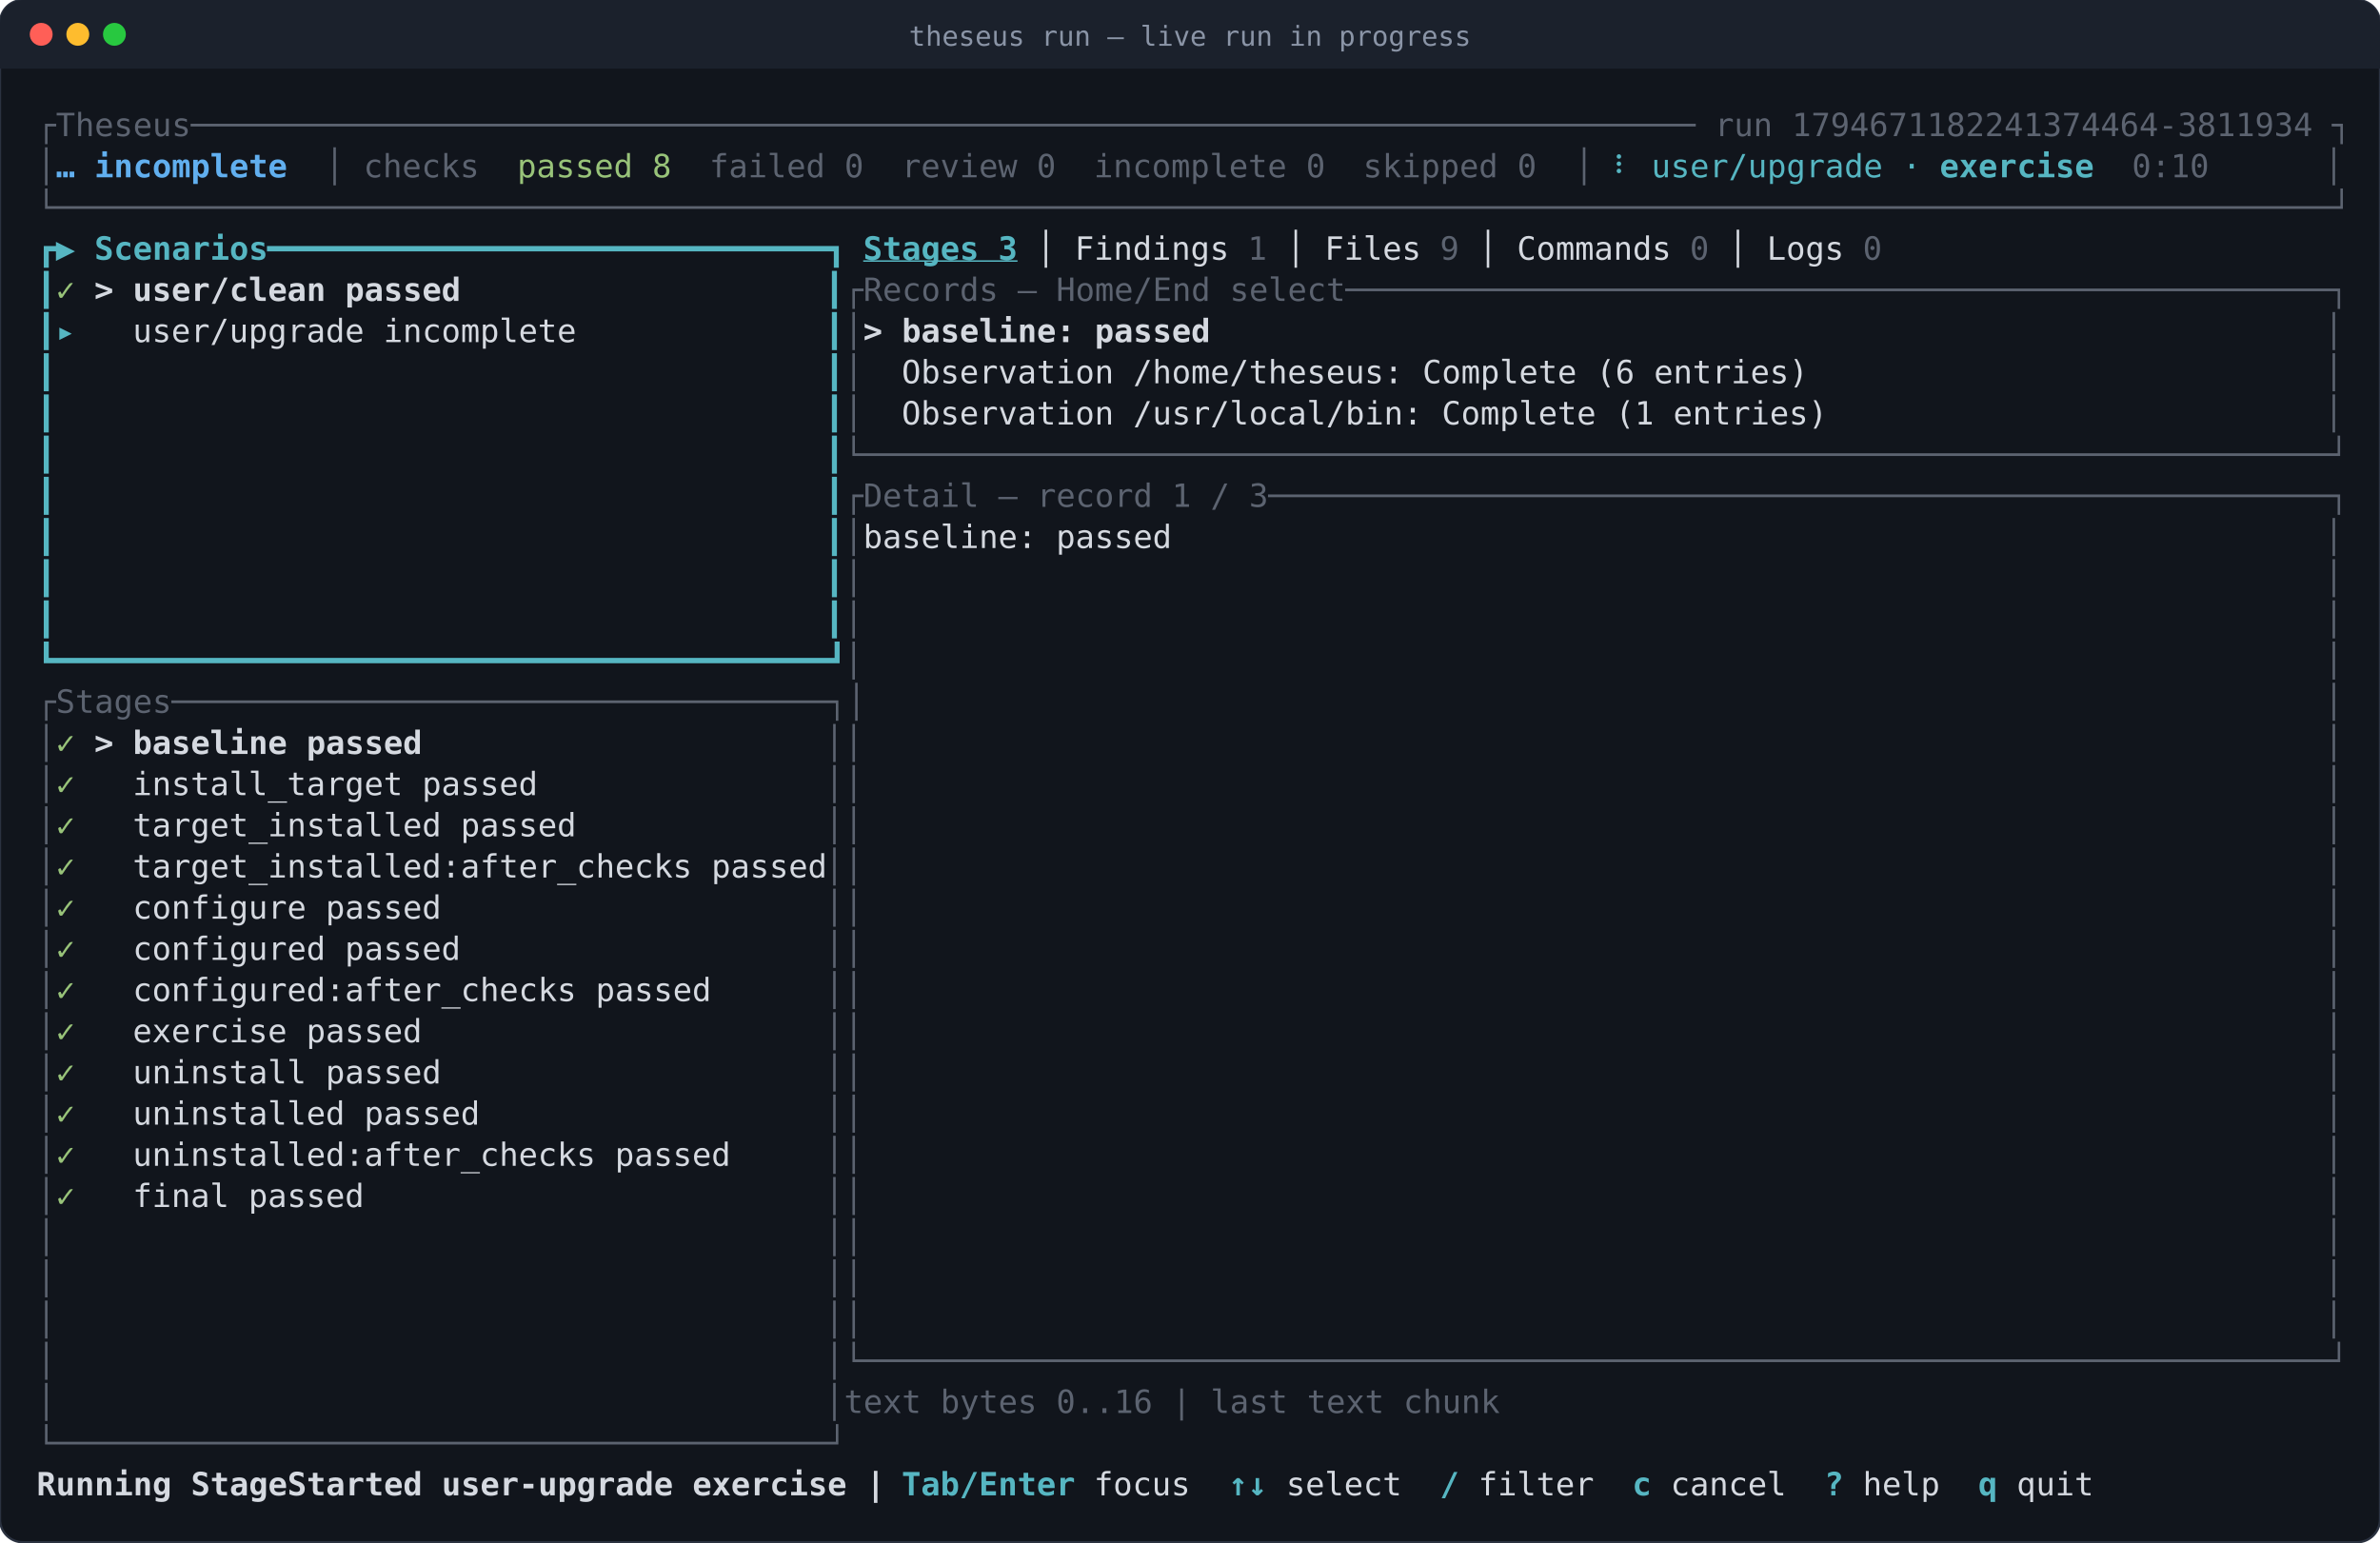
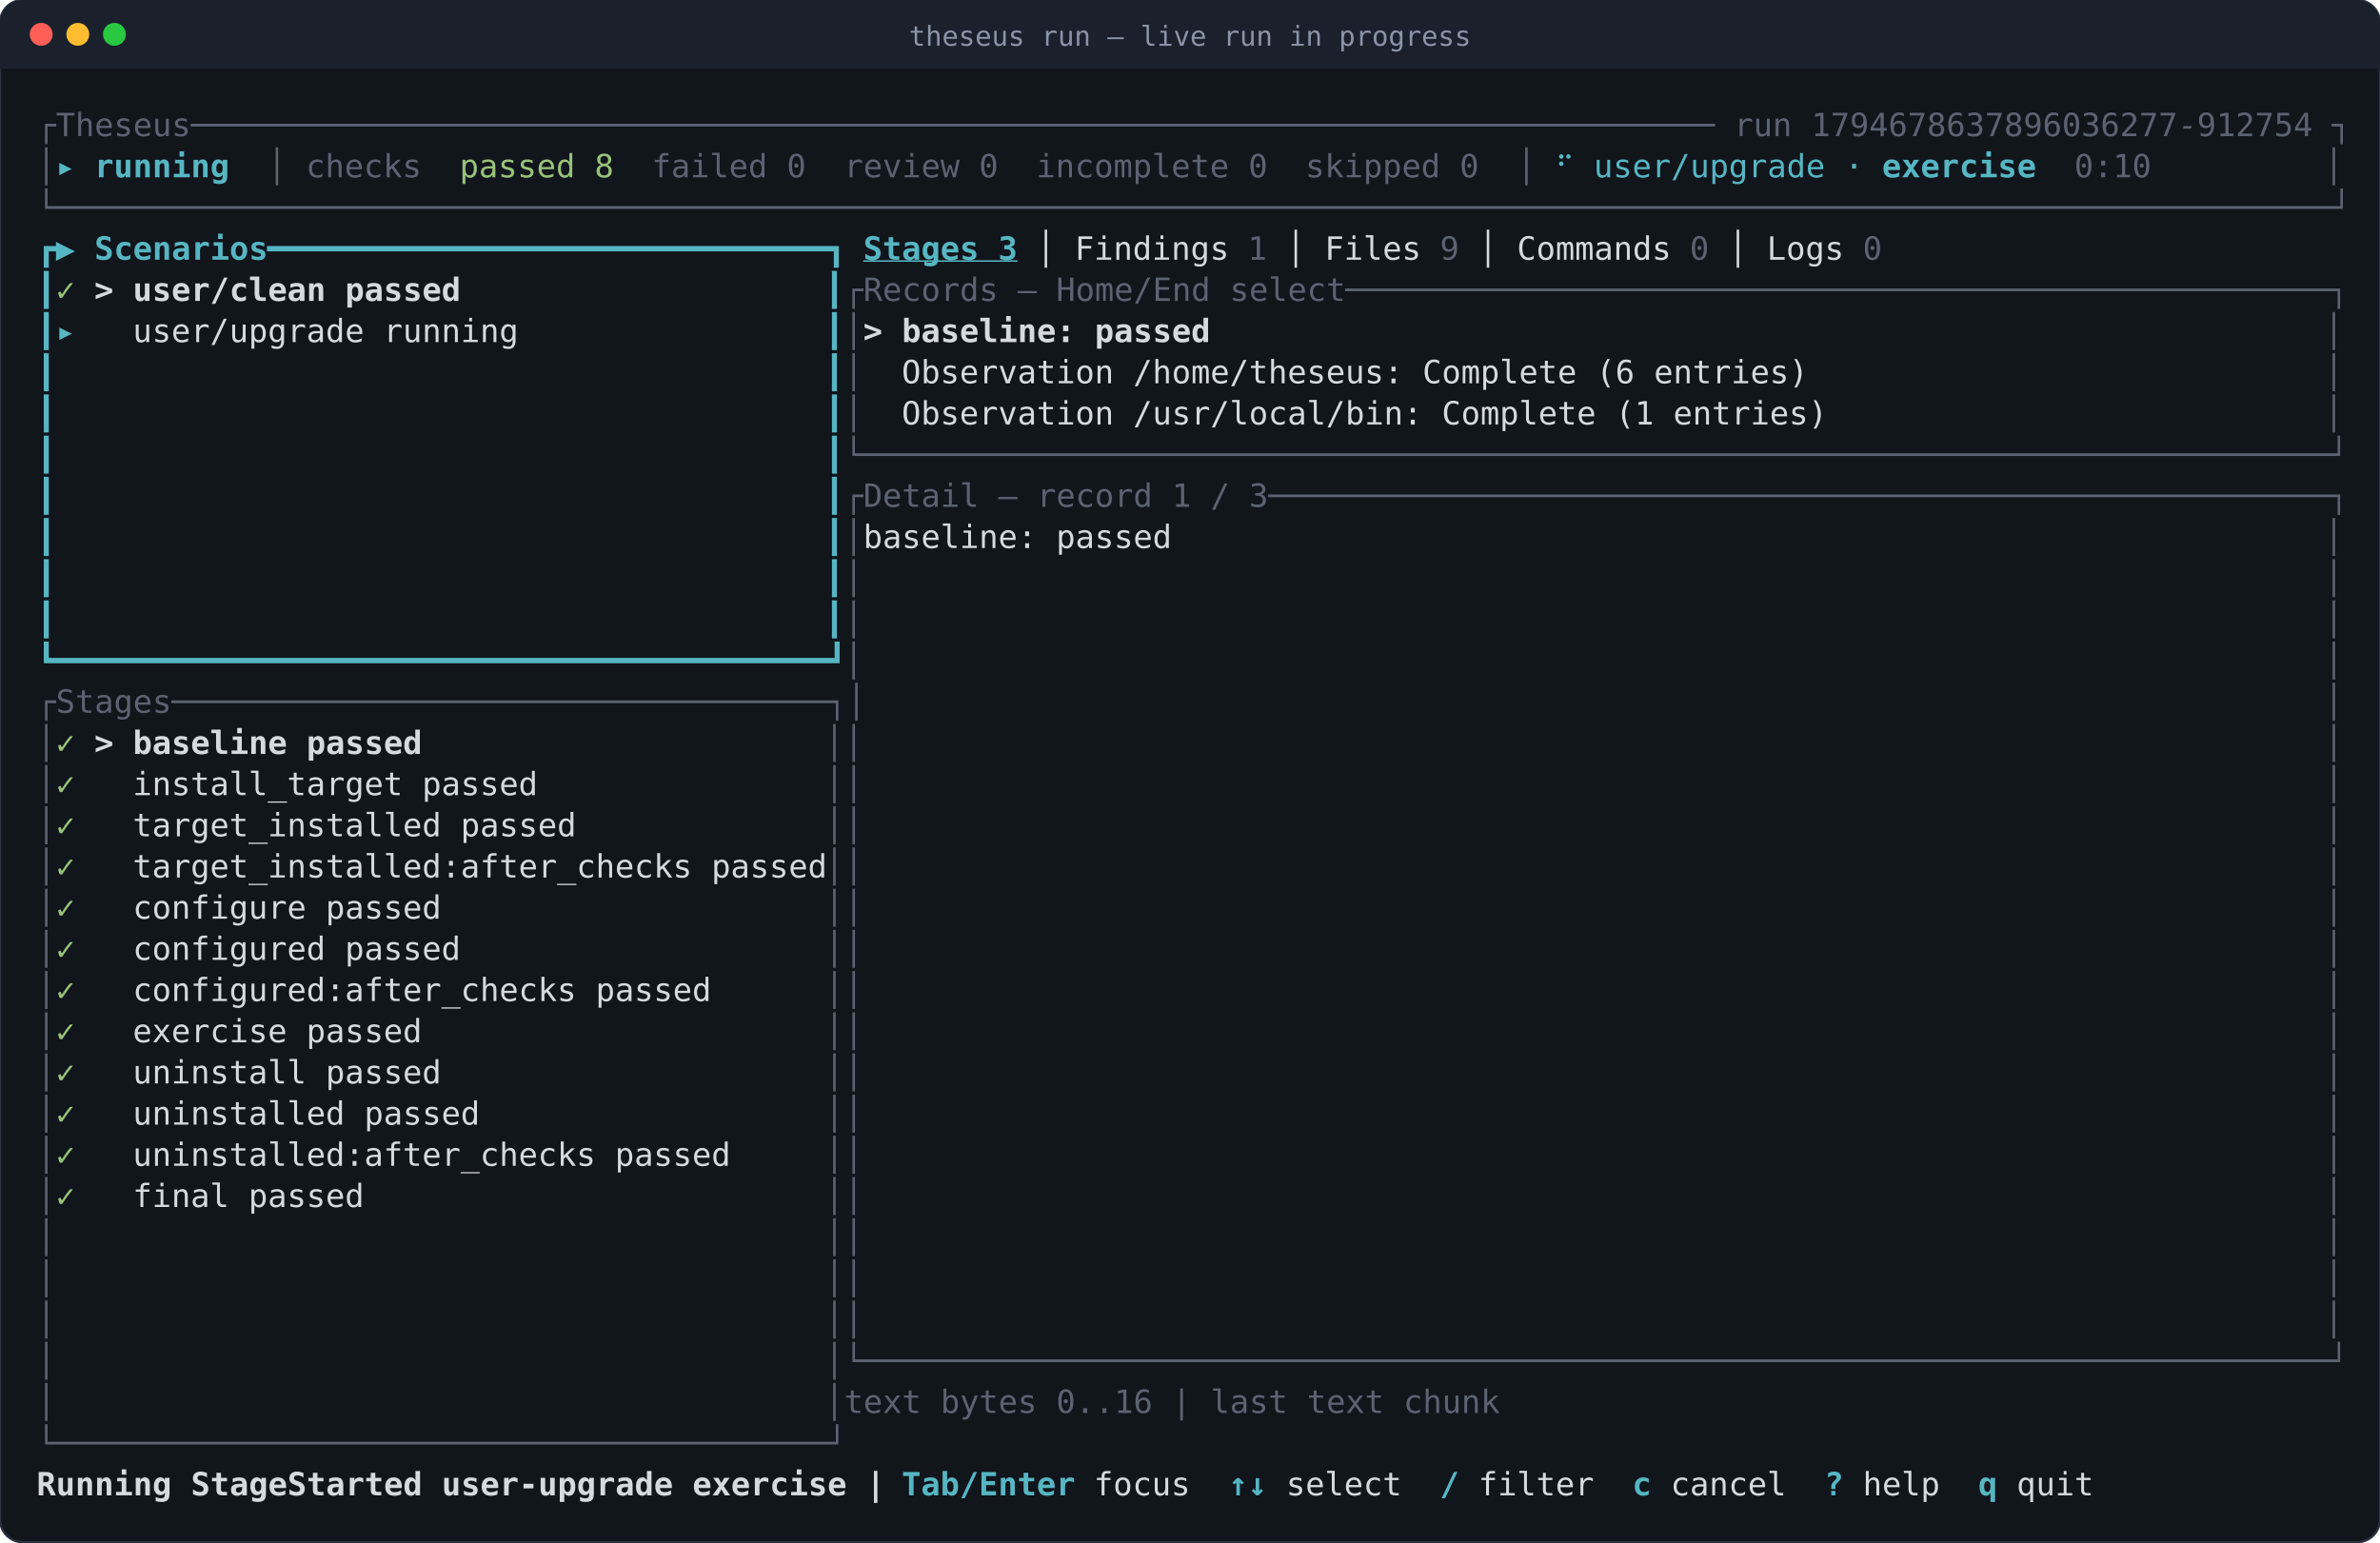
<svg xmlns="http://www.w3.org/2000/svg" width="1040" height="674" viewBox="0 0 1040 674" role="img" aria-label="theseus run — live run in progress">
-   <style>text{font-family:ui-monospace, 'SFMono-Regular', 'DejaVu Sans Mono', Menlo, Consolas, 'Liberation Mono', monospace;font-size:14px;white-space:pre}.c0{fill:#5c6370}.c1{fill:#61afef;font-weight:bold}.c2{fill:#98c379}.c3{fill:#56b6c2}.c4{fill:#56b6c2;font-weight:bold}.c5{fill:#56b6c2;font-weight:bold;text-decoration:underline}.c6{fill:#d5d9e0}.c7{fill:#d5d9e0;font-weight:bold}</style>
+   <style>text{font-family:ui-monospace, 'SFMono-Regular', 'DejaVu Sans Mono', Menlo, Consolas, 'Liberation Mono', monospace;font-size:14px;white-space:pre}.c0{fill:#5c6370}.c1{fill:#56b6c2;font-weight:bold}.c2{fill:#98c379}.c3{fill:#56b6c2}.c4{fill:#56b6c2;font-weight:bold;text-decoration:underline}.c5{fill:#d5d9e0}.c6{fill:#d5d9e0;font-weight:bold}</style>
  <rect width="1040" height="674" rx="10" fill="#11151c" stroke="#2b3240" />
  <path d="M0 10a10 10 0 0 1 10-10h1020a10 10 0 0 1 10 10v20H0z" fill="#1b212c" />
  <circle cx="18" cy="15" r="5" fill="#ff5f57" />
  <circle cx="34" cy="15" r="5" fill="#febc2e" />
  <circle cx="50" cy="15" r="5" fill="#28c840" />
  <text x="520" y="20" text-anchor="middle" style="font-size:12px;fill:#8a94a6">theseus run — live run in progress</text>
  <text y="59.5">
-     <tspan x="16" textLength="1008" class="c0">┌Theseus────────────────────────────────────────────────────────────────────────────── run 1794671182241374464-3811934 ┐</tspan>
+     <tspan x="16" textLength="1008" class="c0">┌Theseus─────────────────────────────────────────────────────────────────────────────── run 1794678637896036277-912754 ┐</tspan>
  </text>
  <text y="77.5">
    <tspan x="16" textLength="8.4" class="c0">│</tspan>
-     <tspan x="24.4" textLength="100.8" class="c1">… incomplete</tspan>
-     <tspan x="142" textLength="67.2" class="c0">│ checks</tspan>
-     <tspan x="226" textLength="67.2" class="c2">passed 8</tspan>
-     <tspan x="310" textLength="67.2" class="c0">failed 0</tspan>
-     <tspan x="394" textLength="67.2" class="c0">review 0</tspan>
-     <tspan x="478" textLength="100.8" class="c0">incomplete 0</tspan>
-     <tspan x="595.6" textLength="75.6" class="c0">skipped 0</tspan>
-     <tspan x="688" textLength="8.4" class="c0">│</tspan>
-     <tspan x="704.8" textLength="134.4" class="c3">⠇ user/upgrade ·</tspan>
-     <tspan x="847.6" textLength="67.2" class="c4">exercise</tspan>
-     <tspan x="931.6" textLength="33.6" class="c0">0:10</tspan>
+     <tspan x="24.4" textLength="75.6" class="c1">▸ running</tspan>
+     <tspan x="116.8" textLength="67.2" class="c0">│ checks</tspan>
+     <tspan x="200.8" textLength="67.2" class="c2">passed 8</tspan>
+     <tspan x="284.8" textLength="67.2" class="c0">failed 0</tspan>
+     <tspan x="368.8" textLength="67.2" class="c0">review 0</tspan>
+     <tspan x="452.8" textLength="100.8" class="c0">incomplete 0</tspan>
+     <tspan x="570.4" textLength="75.6" class="c0">skipped 0</tspan>
+     <tspan x="662.8" textLength="8.4" class="c0">│</tspan>
+     <tspan x="679.6" textLength="134.4" class="c3">⠋ user/upgrade ·</tspan>
+     <tspan x="822.4" textLength="67.2" class="c1">exercise</tspan>
+     <tspan x="906.4" textLength="33.6" class="c0">0:10</tspan>
    <tspan x="1015.6" textLength="8.4" class="c0">│</tspan>
  </text>
  <text y="95.5">
    <tspan x="16" textLength="1008" class="c0">└──────────────────────────────────────────────────────────────────────────────────────────────────────────────────────┘</tspan>
  </text>
  <text y="113.5">
    <tspan x="16" textLength="8.4" class="c3">┏</tspan>
-     <tspan x="24.4" textLength="92.4" class="c4">▶ Scenarios</tspan>
+     <tspan x="24.4" textLength="92.4" class="c1">▶ Scenarios</tspan>
    <tspan x="116.8" textLength="252" class="c3">━━━━━━━━━━━━━━━━━━━━━━━━━━━━━┓</tspan>
-     <tspan x="377.2" textLength="67.2" class="c5">Stages 3</tspan>
-     <tspan x="452.8" textLength="84" class="c6">│ Findings</tspan>
+     <tspan x="377.2" textLength="67.2" class="c4">Stages 3</tspan>
+     <tspan x="452.8" textLength="84" class="c5">│ Findings</tspan>
    <tspan x="545.2" textLength="8.4" class="c0">1</tspan>
-     <tspan x="562" textLength="58.8" class="c6">│ Files</tspan>
+     <tspan x="562" textLength="58.8" class="c5">│ Files</tspan>
    <tspan x="629.2" textLength="8.4" class="c0">9</tspan>
-     <tspan x="646" textLength="84" class="c6">│ Commands</tspan>
+     <tspan x="646" textLength="84" class="c5">│ Commands</tspan>
    <tspan x="738.4" textLength="8.4" class="c0">0</tspan>
-     <tspan x="755.2" textLength="50.4" class="c6">│ Logs</tspan>
+     <tspan x="755.2" textLength="50.4" class="c5">│ Logs</tspan>
    <tspan x="814" textLength="8.4" class="c0">0</tspan>
  </text>
  <text y="131.5">
    <tspan x="16" textLength="8.4" class="c3">┃</tspan>
    <tspan x="24.4" textLength="8.4" class="c2">✓</tspan>
-     <tspan x="41.2" textLength="159.6" class="c7">&gt; user/clean passed</tspan>
+     <tspan x="41.2" textLength="159.6" class="c6">&gt; user/clean passed</tspan>
    <tspan x="360.4" textLength="8.4" class="c3">┃</tspan>
    <tspan x="368.8" textLength="655.2" class="c0">┌Records — Home/End select───────────────────────────────────────────────────┐</tspan>
  </text>
  <text y="149.5">
    <tspan x="16" textLength="16.8" class="c3">┃▸</tspan>
-     <tspan x="58" textLength="193.2" class="c6">user/upgrade incomplete</tspan>
-     <tspan x="360.4" textLength="8.4" class="c3">┃</tspan>
-     <tspan x="368.8" textLength="8.4" class="c0">│</tspan>
-     <tspan x="377.2" textLength="151.2" class="c7">&gt; baseline: passed</tspan>
+     <tspan x="58" textLength="168" class="c5">user/upgrade running</tspan>
+     <tspan x="360.4" textLength="8.4" class="c3">┃</tspan>
+     <tspan x="368.8" textLength="8.4" class="c0">│</tspan>
+     <tspan x="377.2" textLength="151.2" class="c6">&gt; baseline: passed</tspan>
    <tspan x="1015.6" textLength="8.4" class="c0">│</tspan>
  </text>
  <text y="167.5">
    <tspan x="16" textLength="8.4" class="c3">┃</tspan>
    <tspan x="360.4" textLength="8.4" class="c3">┃</tspan>
    <tspan x="368.8" textLength="8.4" class="c0">│</tspan>
-     <tspan x="394" textLength="394.8" class="c6">Observation /home/theseus: Complete (6 entries)</tspan>
+     <tspan x="394" textLength="394.8" class="c5">Observation /home/theseus: Complete (6 entries)</tspan>
    <tspan x="1015.6" textLength="8.4" class="c0">│</tspan>
  </text>
  <text y="185.5">
    <tspan x="16" textLength="8.4" class="c3">┃</tspan>
    <tspan x="360.4" textLength="8.4" class="c3">┃</tspan>
    <tspan x="368.8" textLength="8.4" class="c0">│</tspan>
-     <tspan x="394" textLength="403.2" class="c6">Observation /usr/local/bin: Complete (1 entries)</tspan>
+     <tspan x="394" textLength="403.2" class="c5">Observation /usr/local/bin: Complete (1 entries)</tspan>
    <tspan x="1015.6" textLength="8.4" class="c0">│</tspan>
  </text>
  <text y="203.5">
    <tspan x="16" textLength="8.4" class="c3">┃</tspan>
    <tspan x="360.4" textLength="8.4" class="c3">┃</tspan>
    <tspan x="368.8" textLength="655.2" class="c0">└────────────────────────────────────────────────────────────────────────────┘</tspan>
  </text>
  <text y="221.5">
    <tspan x="16" textLength="8.4" class="c3">┃</tspan>
    <tspan x="360.4" textLength="8.4" class="c3">┃</tspan>
    <tspan x="368.8" textLength="655.2" class="c0">┌Detail — record 1 / 3───────────────────────────────────────────────────────┐</tspan>
  </text>
  <text y="239.5">
    <tspan x="16" textLength="8.4" class="c3">┃</tspan>
    <tspan x="360.4" textLength="8.4" class="c3">┃</tspan>
    <tspan x="368.8" textLength="8.4" class="c0">│</tspan>
-     <tspan x="377.2" textLength="134.4" class="c6">baseline: passed</tspan>
+     <tspan x="377.2" textLength="134.4" class="c5">baseline: passed</tspan>
    <tspan x="1015.6" textLength="8.4" class="c0">│</tspan>
  </text>
  <text y="257.5">
    <tspan x="16" textLength="8.4" class="c3">┃</tspan>
    <tspan x="360.4" textLength="8.4" class="c3">┃</tspan>
    <tspan x="368.8" textLength="8.4" class="c0">│</tspan>
    <tspan x="1015.6" textLength="8.4" class="c0">│</tspan>
  </text>
  <text y="275.5">
    <tspan x="16" textLength="8.4" class="c3">┃</tspan>
    <tspan x="360.4" textLength="8.4" class="c3">┃</tspan>
    <tspan x="368.8" textLength="8.4" class="c0">│</tspan>
    <tspan x="1015.6" textLength="8.4" class="c0">│</tspan>
  </text>
  <text y="293.5">
    <tspan x="16" textLength="352.8" class="c3">┗━━━━━━━━━━━━━━━━━━━━━━━━━━━━━━━━━━━━━━━━┛</tspan>
    <tspan x="368.8" textLength="8.4" class="c0">│</tspan>
    <tspan x="1015.6" textLength="8.4" class="c0">│</tspan>
  </text>
  <text y="311.5">
    <tspan x="16" textLength="361.2" class="c0">┌Stages──────────────────────────────────┐│</tspan>
    <tspan x="1015.6" textLength="8.4" class="c0">│</tspan>
  </text>
  <text y="329.5">
    <tspan x="16" textLength="8.4" class="c0">│</tspan>
    <tspan x="24.4" textLength="8.4" class="c2">✓</tspan>
-     <tspan x="41.2" textLength="142.8" class="c7">&gt; baseline passed</tspan>
+     <tspan x="41.2" textLength="142.8" class="c6">&gt; baseline passed</tspan>
    <tspan x="360.4" textLength="16.8" class="c0">││</tspan>
    <tspan x="1015.6" textLength="8.4" class="c0">│</tspan>
  </text>
  <text y="347.5">
    <tspan x="16" textLength="8.4" class="c0">│</tspan>
    <tspan x="24.4" textLength="8.4" class="c2">✓</tspan>
-     <tspan x="58" textLength="176.4" class="c6">install_target passed</tspan>
+     <tspan x="58" textLength="176.4" class="c5">install_target passed</tspan>
    <tspan x="360.4" textLength="16.8" class="c0">││</tspan>
    <tspan x="1015.6" textLength="8.4" class="c0">│</tspan>
  </text>
  <text y="365.5">
    <tspan x="16" textLength="8.4" class="c0">│</tspan>
    <tspan x="24.4" textLength="8.4" class="c2">✓</tspan>
-     <tspan x="58" textLength="193.2" class="c6">target_installed passed</tspan>
+     <tspan x="58" textLength="193.2" class="c5">target_installed passed</tspan>
    <tspan x="360.4" textLength="16.8" class="c0">││</tspan>
    <tspan x="1015.6" textLength="8.4" class="c0">│</tspan>
  </text>
  <text y="383.5">
    <tspan x="16" textLength="8.4" class="c0">│</tspan>
    <tspan x="24.4" textLength="8.4" class="c2">✓</tspan>
-     <tspan x="58" textLength="302.4" class="c6">target_installed:after_checks passed</tspan>
+     <tspan x="58" textLength="302.4" class="c5">target_installed:after_checks passed</tspan>
    <tspan x="360.4" textLength="16.8" class="c0">││</tspan>
    <tspan x="1015.6" textLength="8.4" class="c0">│</tspan>
  </text>
  <text y="401.5">
    <tspan x="16" textLength="8.4" class="c0">│</tspan>
    <tspan x="24.4" textLength="8.4" class="c2">✓</tspan>
-     <tspan x="58" textLength="134.4" class="c6">configure passed</tspan>
+     <tspan x="58" textLength="134.4" class="c5">configure passed</tspan>
    <tspan x="360.4" textLength="16.8" class="c0">││</tspan>
    <tspan x="1015.6" textLength="8.4" class="c0">│</tspan>
  </text>
  <text y="419.5">
    <tspan x="16" textLength="8.4" class="c0">│</tspan>
    <tspan x="24.4" textLength="8.4" class="c2">✓</tspan>
-     <tspan x="58" textLength="142.8" class="c6">configured passed</tspan>
+     <tspan x="58" textLength="142.8" class="c5">configured passed</tspan>
    <tspan x="360.4" textLength="16.8" class="c0">││</tspan>
    <tspan x="1015.6" textLength="8.4" class="c0">│</tspan>
  </text>
  <text y="437.5">
    <tspan x="16" textLength="8.4" class="c0">│</tspan>
    <tspan x="24.4" textLength="8.4" class="c2">✓</tspan>
-     <tspan x="58" textLength="252" class="c6">configured:after_checks passed</tspan>
+     <tspan x="58" textLength="252" class="c5">configured:after_checks passed</tspan>
    <tspan x="360.4" textLength="16.8" class="c0">││</tspan>
    <tspan x="1015.6" textLength="8.4" class="c0">│</tspan>
  </text>
  <text y="455.5">
    <tspan x="16" textLength="8.4" class="c0">│</tspan>
    <tspan x="24.4" textLength="8.4" class="c2">✓</tspan>
-     <tspan x="58" textLength="126" class="c6">exercise passed</tspan>
+     <tspan x="58" textLength="126" class="c5">exercise passed</tspan>
    <tspan x="360.4" textLength="16.8" class="c0">││</tspan>
    <tspan x="1015.6" textLength="8.4" class="c0">│</tspan>
  </text>
  <text y="473.5">
    <tspan x="16" textLength="8.4" class="c0">│</tspan>
    <tspan x="24.4" textLength="8.4" class="c2">✓</tspan>
-     <tspan x="58" textLength="134.4" class="c6">uninstall passed</tspan>
+     <tspan x="58" textLength="134.4" class="c5">uninstall passed</tspan>
    <tspan x="360.4" textLength="16.8" class="c0">││</tspan>
    <tspan x="1015.6" textLength="8.4" class="c0">│</tspan>
  </text>
  <text y="491.5">
    <tspan x="16" textLength="8.4" class="c0">│</tspan>
    <tspan x="24.4" textLength="8.4" class="c2">✓</tspan>
-     <tspan x="58" textLength="151.2" class="c6">uninstalled passed</tspan>
+     <tspan x="58" textLength="151.2" class="c5">uninstalled passed</tspan>
    <tspan x="360.4" textLength="16.8" class="c0">││</tspan>
    <tspan x="1015.6" textLength="8.4" class="c0">│</tspan>
  </text>
  <text y="509.5">
    <tspan x="16" textLength="8.4" class="c0">│</tspan>
    <tspan x="24.4" textLength="8.4" class="c2">✓</tspan>
-     <tspan x="58" textLength="260.4" class="c6">uninstalled:after_checks passed</tspan>
+     <tspan x="58" textLength="260.4" class="c5">uninstalled:after_checks passed</tspan>
    <tspan x="360.4" textLength="16.8" class="c0">││</tspan>
    <tspan x="1015.6" textLength="8.4" class="c0">│</tspan>
  </text>
  <text y="527.5">
    <tspan x="16" textLength="8.4" class="c0">│</tspan>
    <tspan x="24.4" textLength="8.4" class="c2">✓</tspan>
-     <tspan x="58" textLength="100.8" class="c6">final passed</tspan>
+     <tspan x="58" textLength="100.8" class="c5">final passed</tspan>
    <tspan x="360.4" textLength="16.8" class="c0">││</tspan>
    <tspan x="1015.6" textLength="8.4" class="c0">│</tspan>
  </text>
  <text y="545.5">
    <tspan x="16" textLength="8.4" class="c0">│</tspan>
    <tspan x="360.4" textLength="16.8" class="c0">││</tspan>
    <tspan x="1015.6" textLength="8.4" class="c0">│</tspan>
  </text>
  <text y="563.5">
    <tspan x="16" textLength="8.4" class="c0">│</tspan>
    <tspan x="360.4" textLength="16.8" class="c0">││</tspan>
    <tspan x="1015.6" textLength="8.4" class="c0">│</tspan>
  </text>
  <text y="581.5">
    <tspan x="16" textLength="8.4" class="c0">│</tspan>
    <tspan x="360.4" textLength="16.8" class="c0">││</tspan>
    <tspan x="1015.6" textLength="8.4" class="c0">│</tspan>
  </text>
  <text y="599.5">
    <tspan x="16" textLength="8.4" class="c0">│</tspan>
    <tspan x="360.4" textLength="663.6" class="c0">│└────────────────────────────────────────────────────────────────────────────┘</tspan>
  </text>
  <text y="617.5">
    <tspan x="16" textLength="8.4" class="c0">│</tspan>
    <tspan x="360.4" textLength="294" class="c0">│text bytes 0..16 | last text chunk</tspan>
  </text>
  <text y="635.5">
    <tspan x="16" textLength="352.8" class="c0">└────────────────────────────────────────┘</tspan>
  </text>
  <text y="653.5">
-     <tspan x="16" textLength="369.6" class="c7">Running StageStarted user-upgrade exercise |</tspan>
-     <tspan x="394" textLength="75.6" class="c4">Tab/Enter</tspan>
-     <tspan x="478" textLength="42" class="c6">focus</tspan>
-     <tspan x="536.8" textLength="16.8" class="c4">↑↓</tspan>
-     <tspan x="562" textLength="50.4" class="c6">select</tspan>
-     <tspan x="629.2" textLength="8.4" class="c4">/</tspan>
-     <tspan x="646" textLength="50.4" class="c6">filter</tspan>
-     <tspan x="713.2" textLength="8.4" class="c4">c</tspan>
-     <tspan x="730" textLength="50.4" class="c6">cancel</tspan>
-     <tspan x="797.2" textLength="8.4" class="c4">?</tspan>
-     <tspan x="814" textLength="33.6" class="c6">help</tspan>
-     <tspan x="864.4" textLength="8.4" class="c4">q</tspan>
-     <tspan x="881.2" textLength="33.6" class="c6">quit</tspan>
+     <tspan x="16" textLength="369.6" class="c6">Running StageStarted user-upgrade exercise |</tspan>
+     <tspan x="394" textLength="75.6" class="c1">Tab/Enter</tspan>
+     <tspan x="478" textLength="42" class="c5">focus</tspan>
+     <tspan x="536.8" textLength="16.8" class="c1">↑↓</tspan>
+     <tspan x="562" textLength="50.4" class="c5">select</tspan>
+     <tspan x="629.2" textLength="8.4" class="c1">/</tspan>
+     <tspan x="646" textLength="50.4" class="c5">filter</tspan>
+     <tspan x="713.2" textLength="8.4" class="c1">c</tspan>
+     <tspan x="730" textLength="50.4" class="c5">cancel</tspan>
+     <tspan x="797.2" textLength="8.4" class="c1">?</tspan>
+     <tspan x="814" textLength="33.6" class="c5">help</tspan>
+     <tspan x="864.4" textLength="8.4" class="c1">q</tspan>
+     <tspan x="881.2" textLength="33.6" class="c5">quit</tspan>
  </text>
</svg>
